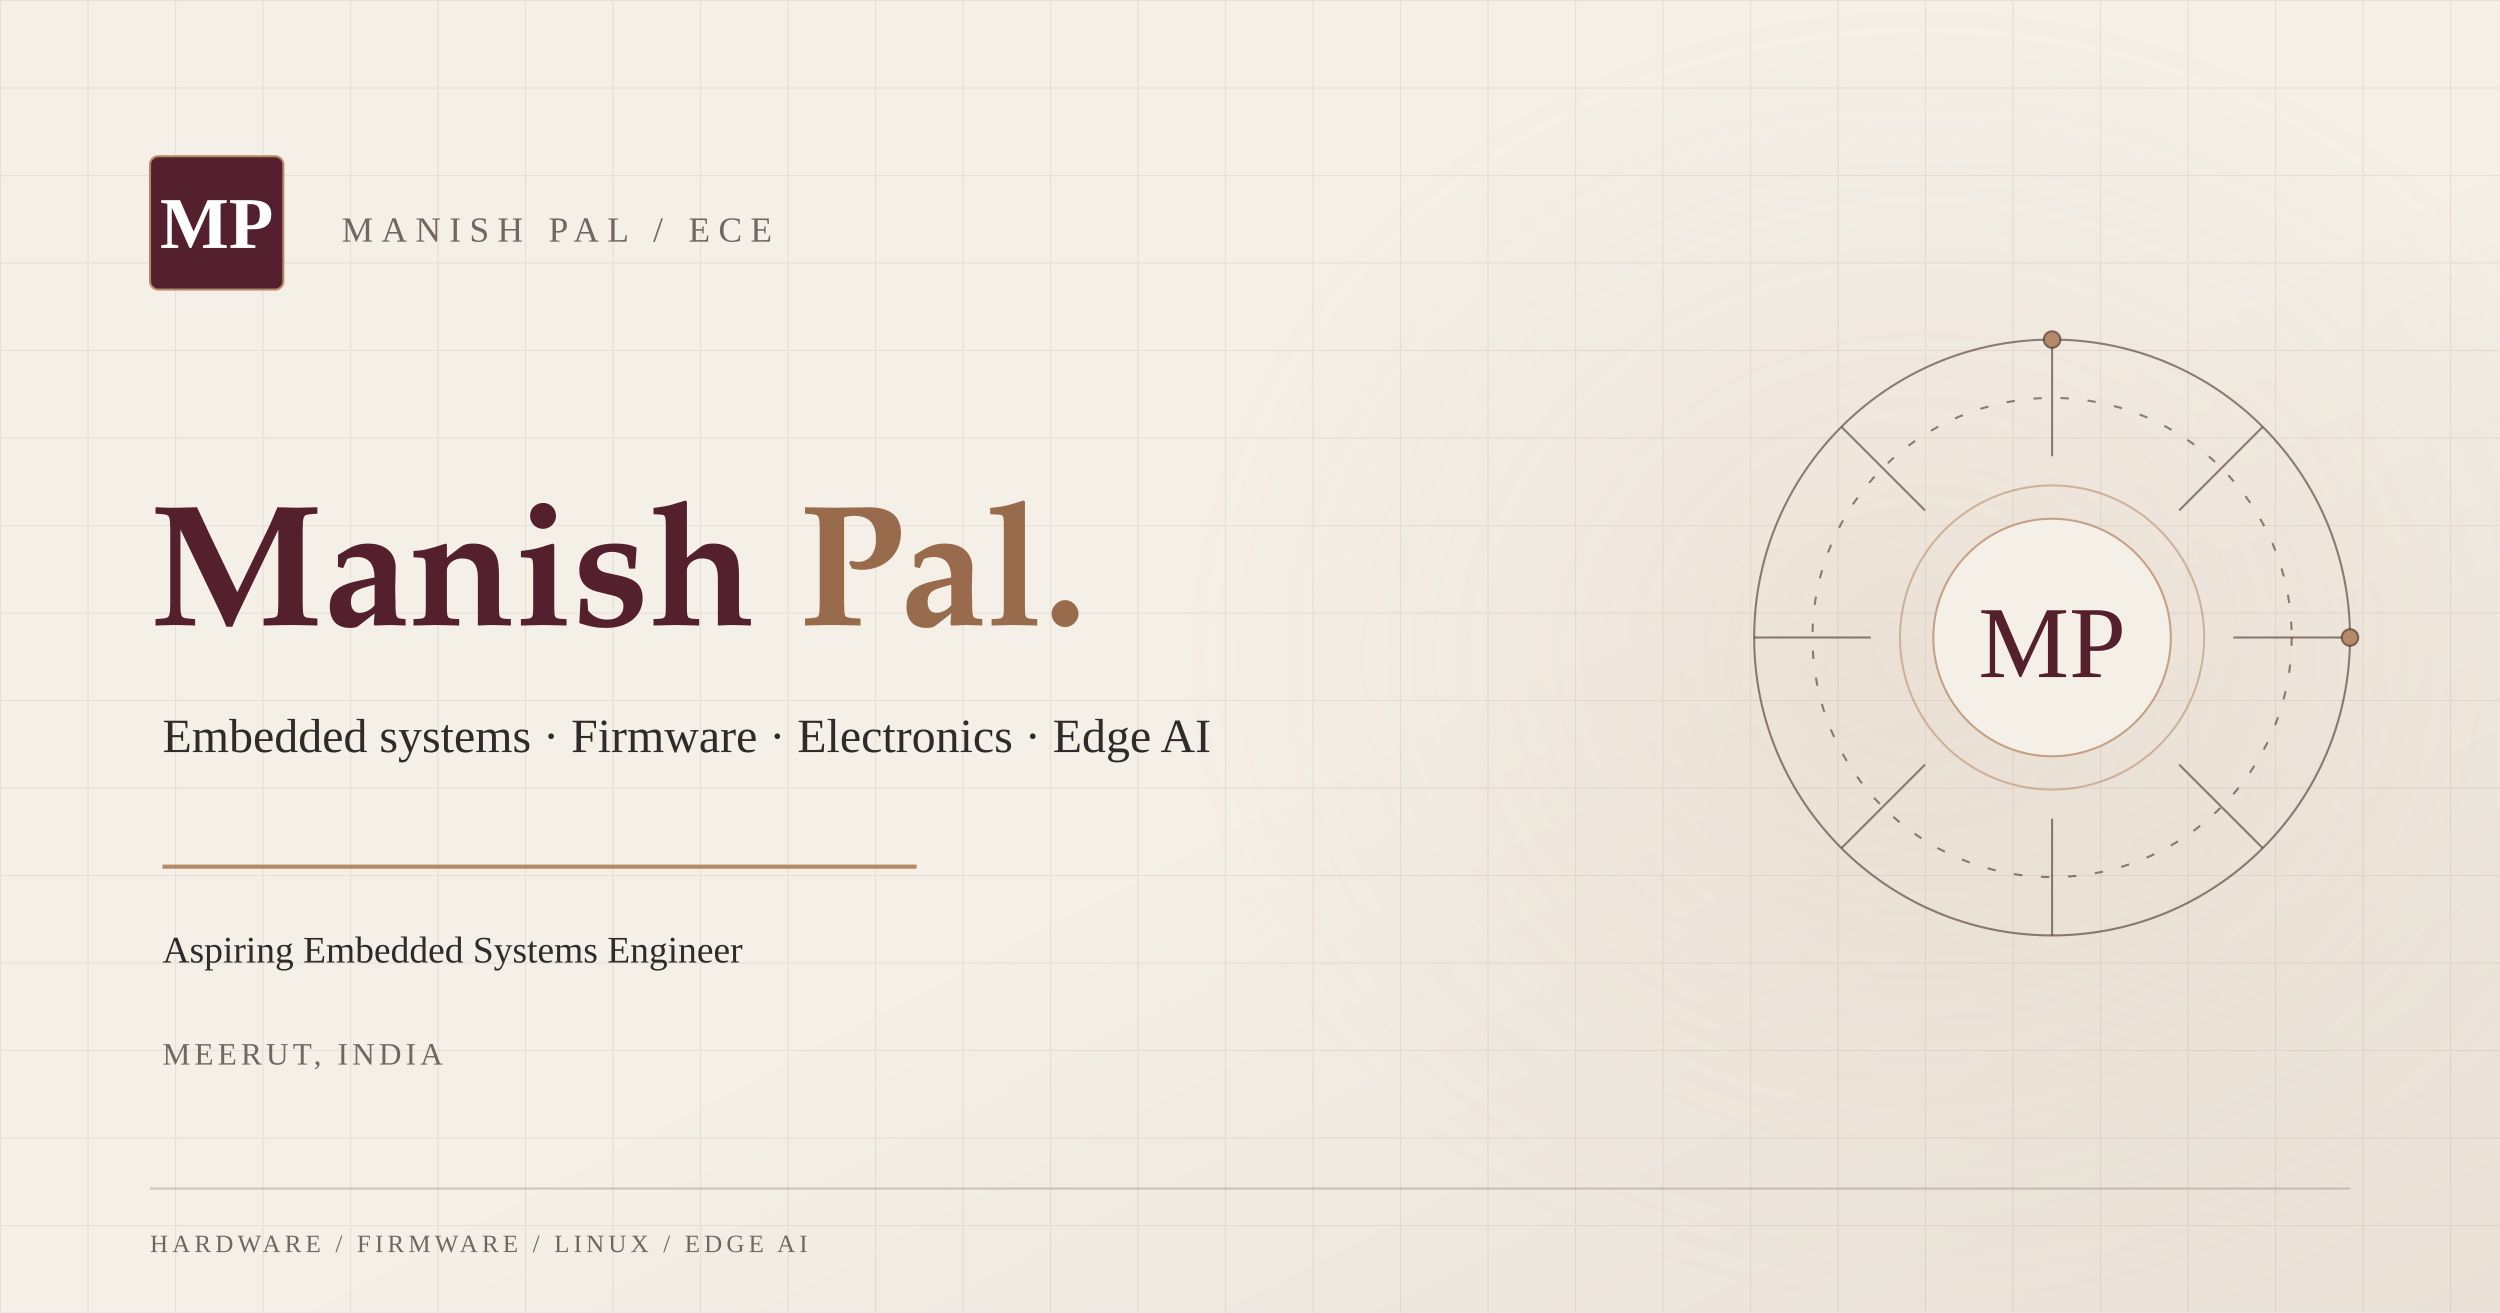
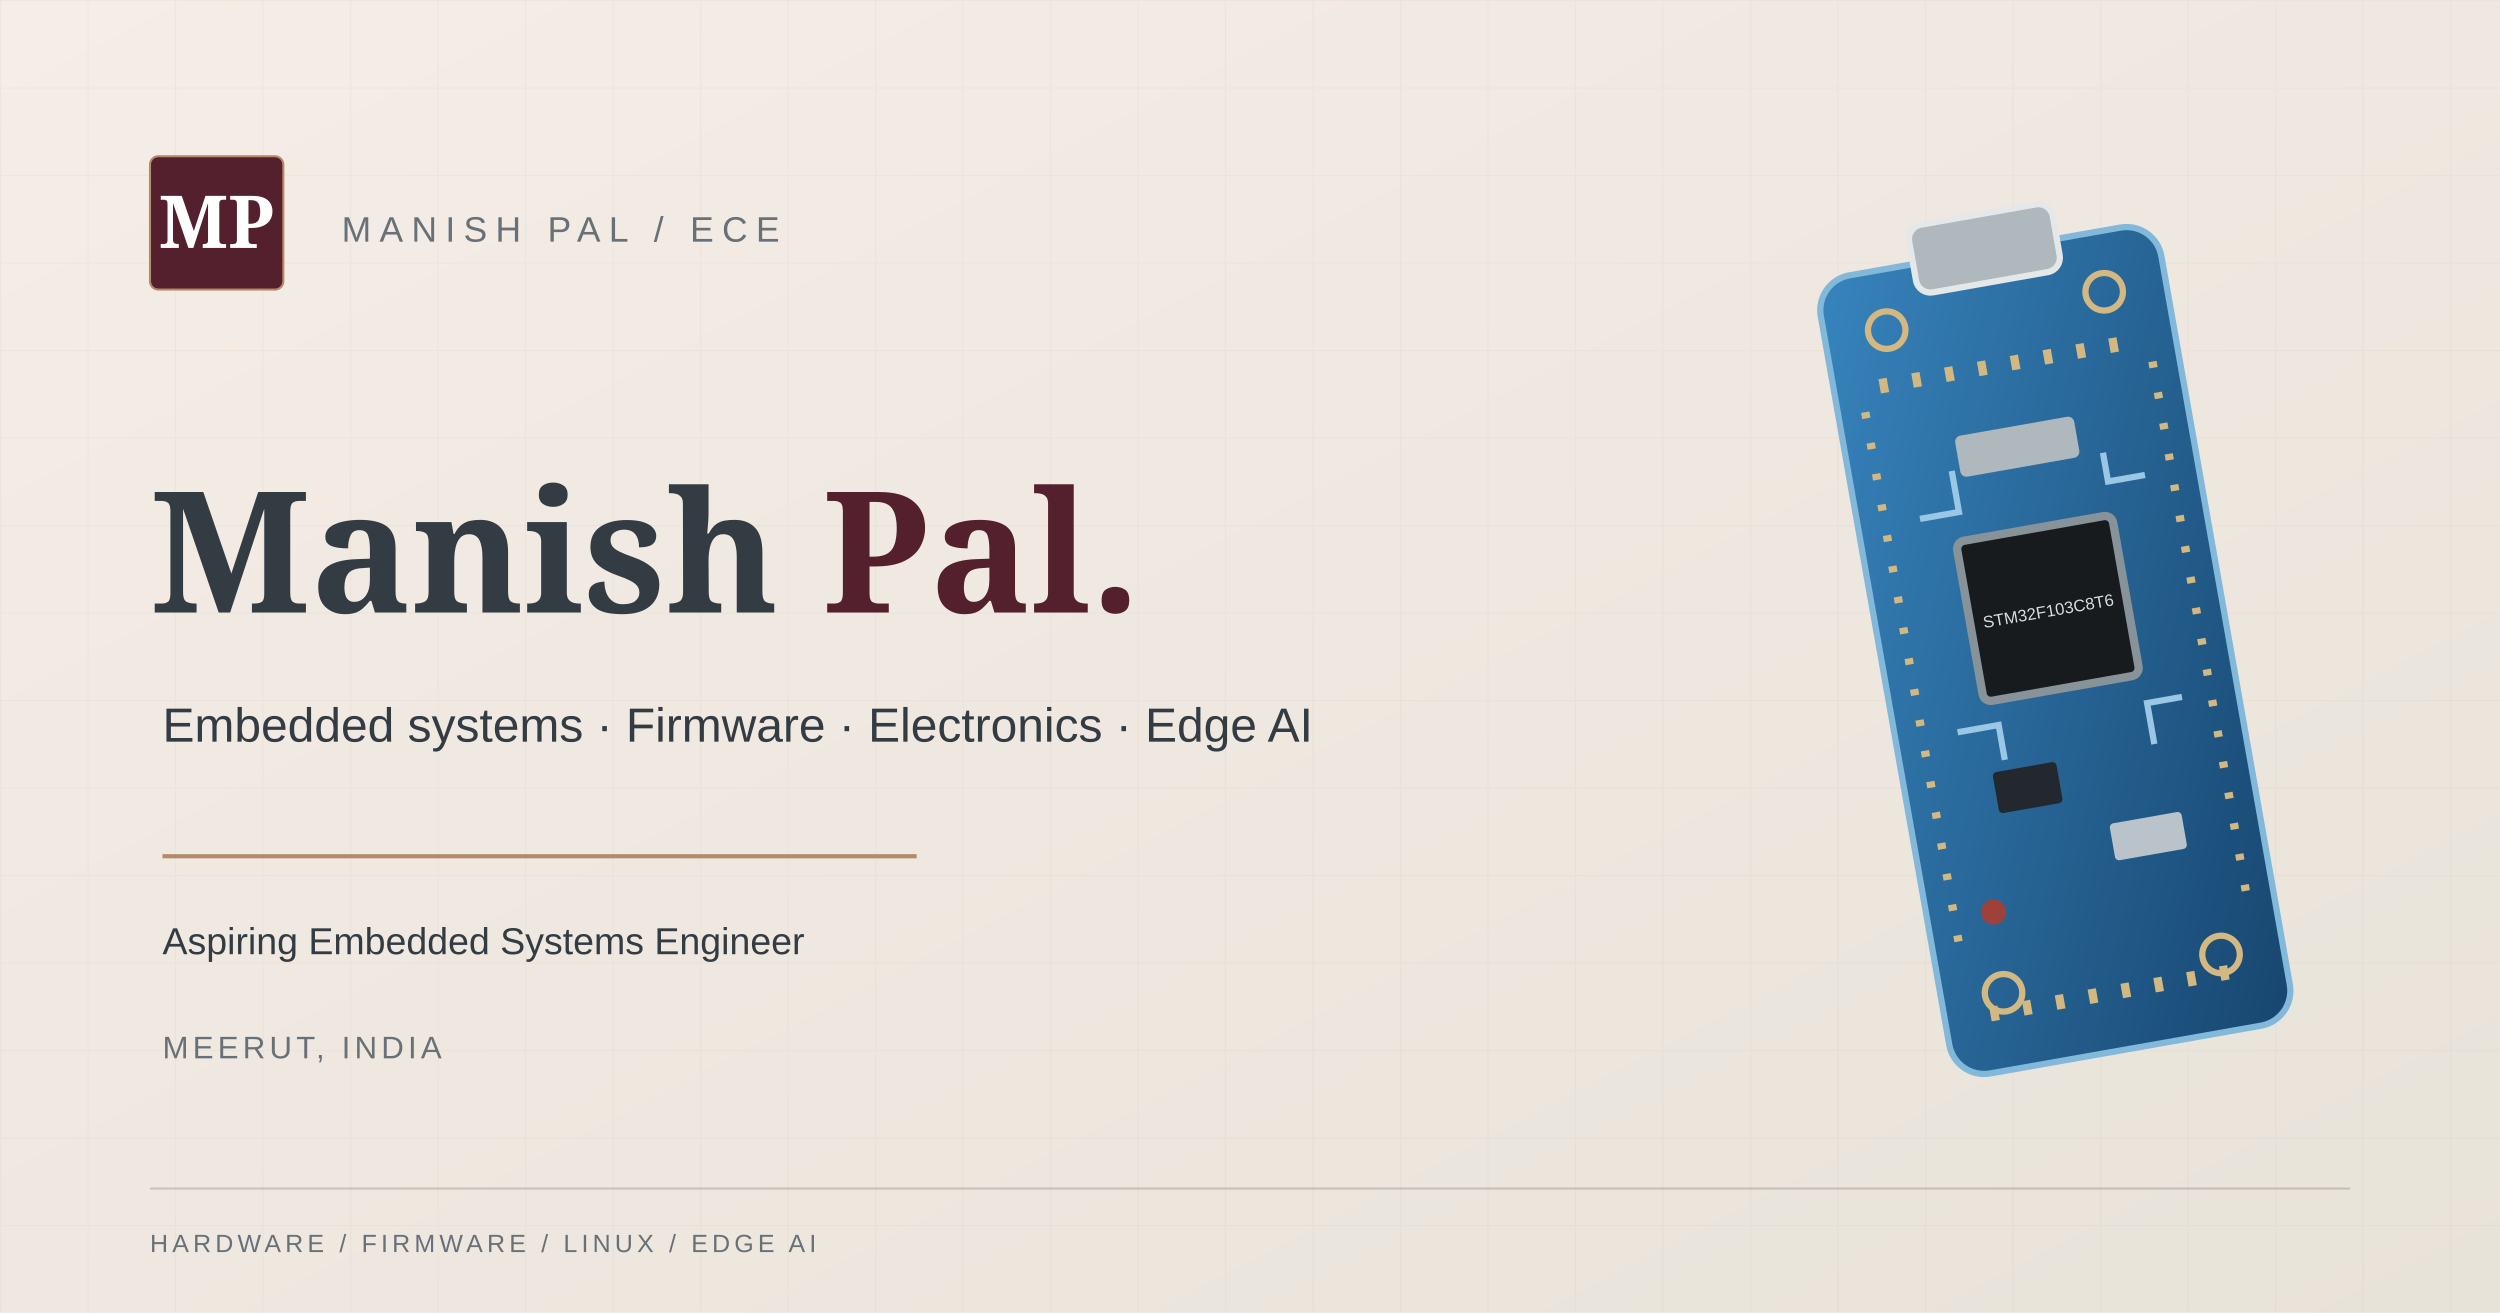
<svg xmlns="http://www.w3.org/2000/svg" width="1200" height="630" viewBox="0 0 1200 630" role="img" aria-labelledby="title description">
  <defs>
    <linearGradient id="background" x1="0" y1="0" x2="1" y2="1">
-       <stop offset="0" stop-color="#F4EFE7" />
-       <stop offset=".55" stop-color="#F4EFE7" />
-       <stop offset="1" stop-color="#E9E0D6" />
+       <stop stop-color="#F5EDE7" />
+       <stop offset="1" stop-color="#E8E3D9" />
    </linearGradient>
-     <radialGradient id="glow">
-       <stop stop-color="#B58A68" stop-opacity=".12" />
-       <stop offset="1" stop-color="#B58A68" stop-opacity="0" />
-     </radialGradient>
+     <linearGradient id="pcb" x1="0" y1="0" x2="1" y2="1">
+       <stop stop-color="#3784BD" />
+       <stop offset="1" stop-color="#17466F" />
+     </linearGradient>
    <pattern id="grid" width="42" height="42" patternUnits="userSpaceOnUse">
-       <path d="M42 0H0V42" fill="none" stroke="#54202D" stroke-opacity=".08" />
+       <path d="M42 0H0V42" fill="none" stroke="#B58A68" stroke-opacity=".07" />
    </pattern>
  </defs>
  <rect width="1200" height="630" fill="url(#background)" />
  <rect width="1200" height="630" fill="url(#grid)" />
-   <ellipse cx="923" cy="315" rx="360" ry="315" fill="url(#glow)" />
  <rect x="72" y="75" width="64" height="64" rx="4" fill="#54202D" stroke="#B58A68" />
-   <text x="104" y="119" fill="#FFFFFF" font-family="Times New Roman,serif" font-size="35" font-weight="700" text-anchor="middle">MP</text>
-   <text x="164" y="116" fill="#706762" font-family="Times New Roman,serif" font-size="17" letter-spacing="4">MANISH PAL  /  ECE</text>
-   <text x="72" y="300" fill="#54202D" font-family="Palatino Linotype,Book Antiqua,serif" font-size="83" font-weight="600">Manish <tspan fill="#986B4D">Pal.</tspan>
+   <text x="104" y="119" fill="#FFFFFF" font-family="Georgia,serif" font-size="35" font-weight="700" text-anchor="middle">MP</text>
+   <text x="164" y="116" fill="#687078" font-family="Arial,sans-serif" font-size="17" letter-spacing="4">MANISH PAL  /  ECE</text>
+   <text x="72" y="294" fill="#343C43" font-family="Georgia,serif" font-size="81" font-weight="600">Manish <tspan fill="#54202D">Pal.</tspan>
  </text>
-   <text x="78" y="361" fill="#302B2A" font-family="Times New Roman,serif" font-size="23">Embedded systems · Firmware · Electronics · Edge AI</text>
-   <path d="M78 416h362" stroke="#B58A68" stroke-width="2" />
-   <text x="78" y="462" fill="#302B2A" font-family="Times New Roman,serif" font-size="18">Aspiring Embedded Systems Engineer</text>
-   <text x="78" y="511" fill="#706762" font-family="Times New Roman,serif" font-size="15" letter-spacing="2">MEERUT, INDIA</text>
-   <g transform="translate(835 156)" fill="none" stroke="#38201F" stroke-opacity=".55">
-     <circle cx="150" cy="150" r="143" />
-     <circle cx="150" cy="150" r="115" stroke-dasharray="4 9" />
-     <circle cx="150" cy="150" r="73" stroke="#B58A68" />
-     <path d="M150 7v56m0 174v56M7 150h56m174 0h56M49 49l40 40m122 122 40 40m0-202-40 40M89 211l-40 40" />
-     <circle cx="150" cy="7" r="4" fill="#B58A68" />
-     <circle cx="293" cy="150" r="4" fill="#B58A68" />
+   <text x="78" y="356" fill="#343C43" font-family="Arial,sans-serif" font-size="23">Embedded systems · Firmware · Electronics · Edge AI</text>
+   <path d="M78 411h362" stroke="#B58A68" stroke-width="2" />
+   <text x="78" y="458" fill="#343C43" font-family="Arial,sans-serif" font-size="18">Aspiring Embedded Systems Engineer</text>
+   <text x="78" y="508" fill="#687078" font-family="Arial,sans-serif" font-size="15" letter-spacing="2">MEERUT, INDIA</text>
+   <g transform="translate(830 93) rotate(-10 160 210)">
+     <rect x="72" y="24" width="166" height="389" rx="17" fill="url(#pcb)" stroke="#82B8D9" stroke-width="3" />
+     <path d="M94 79h121M94 385h121" stroke="#D3B981" stroke-width="7" stroke-dasharray="4 12" />
+     <rect x="120" y="6" width="70" height="33" rx="7" fill="#AEB8BD" stroke="#E4E8E9" stroke-width="3" />
+     <rect x="117" y="159" width="76" height="78" rx="4" fill="#171B1E" stroke="#879399" stroke-width="4" />
+     <text x="155" y="202" fill="#D8DDE0" font-family="Arial,sans-serif" font-size="8" text-anchor="middle">STM32F103C8T6</text>
+     <rect x="125" y="109" width="58" height="20" rx="3" fill="#AEB8BD" />
+     <rect x="115" y="271" width="31" height="20" rx="2" fill="#22282D" />
+     <rect x="166" y="305" width="35" height="18" rx="2" fill="#B9C3C9" />
+     <circle cx="104" cy="337" r="6" fill="#9E413A" />
+     <circle cx="102" cy="53" r="9" fill="none" stroke="#D3B981" stroke-width="3" />
+     <circle cx="208" cy="53" r="9" fill="none" stroke="#D3B981" stroke-width="3" />
+     <circle cx="102" cy="376" r="9" fill="none" stroke="#D3B981" stroke-width="3" />
+     <circle cx="208" cy="376" r="9" fill="none" stroke="#D3B981" stroke-width="3" />
+     <path d="M102 145h19v-20m91 18h-18v-14M102 249h20v17m89-15h-17v20" fill="none" stroke="#9AC7E5" stroke-width="3" />
+     <path d="M85 90v270m140-270v270" stroke="#D3B981" stroke-width="4" stroke-dasharray="3 12" />
  </g>
-   <circle cx="985" cy="306" r="57" fill="#F4EFE7" stroke="#B58A68" stroke-opacity=".75" />
-   <text x="985" y="325" fill="#54202D" font-family="Times New Roman,serif" font-size="49" text-anchor="middle">MP</text>
-   <rect x="72" y="570" width="1056" height="1" fill="#38201F" fill-opacity=".2" />
-   <text x="72" y="601" fill="#706762" font-family="Times New Roman,serif" font-size="12" letter-spacing="2">HARDWARE  /  FIRMWARE  /  LINUX  /  EDGE AI</text>
+   <rect x="72" y="570" width="1056" height="1" fill="#54202D" fill-opacity=".2" />
+   <text x="72" y="601" fill="#687078" font-family="Arial,sans-serif" font-size="12" letter-spacing="2">HARDWARE  /  FIRMWARE  /  LINUX  /  EDGE AI</text>
</svg>
